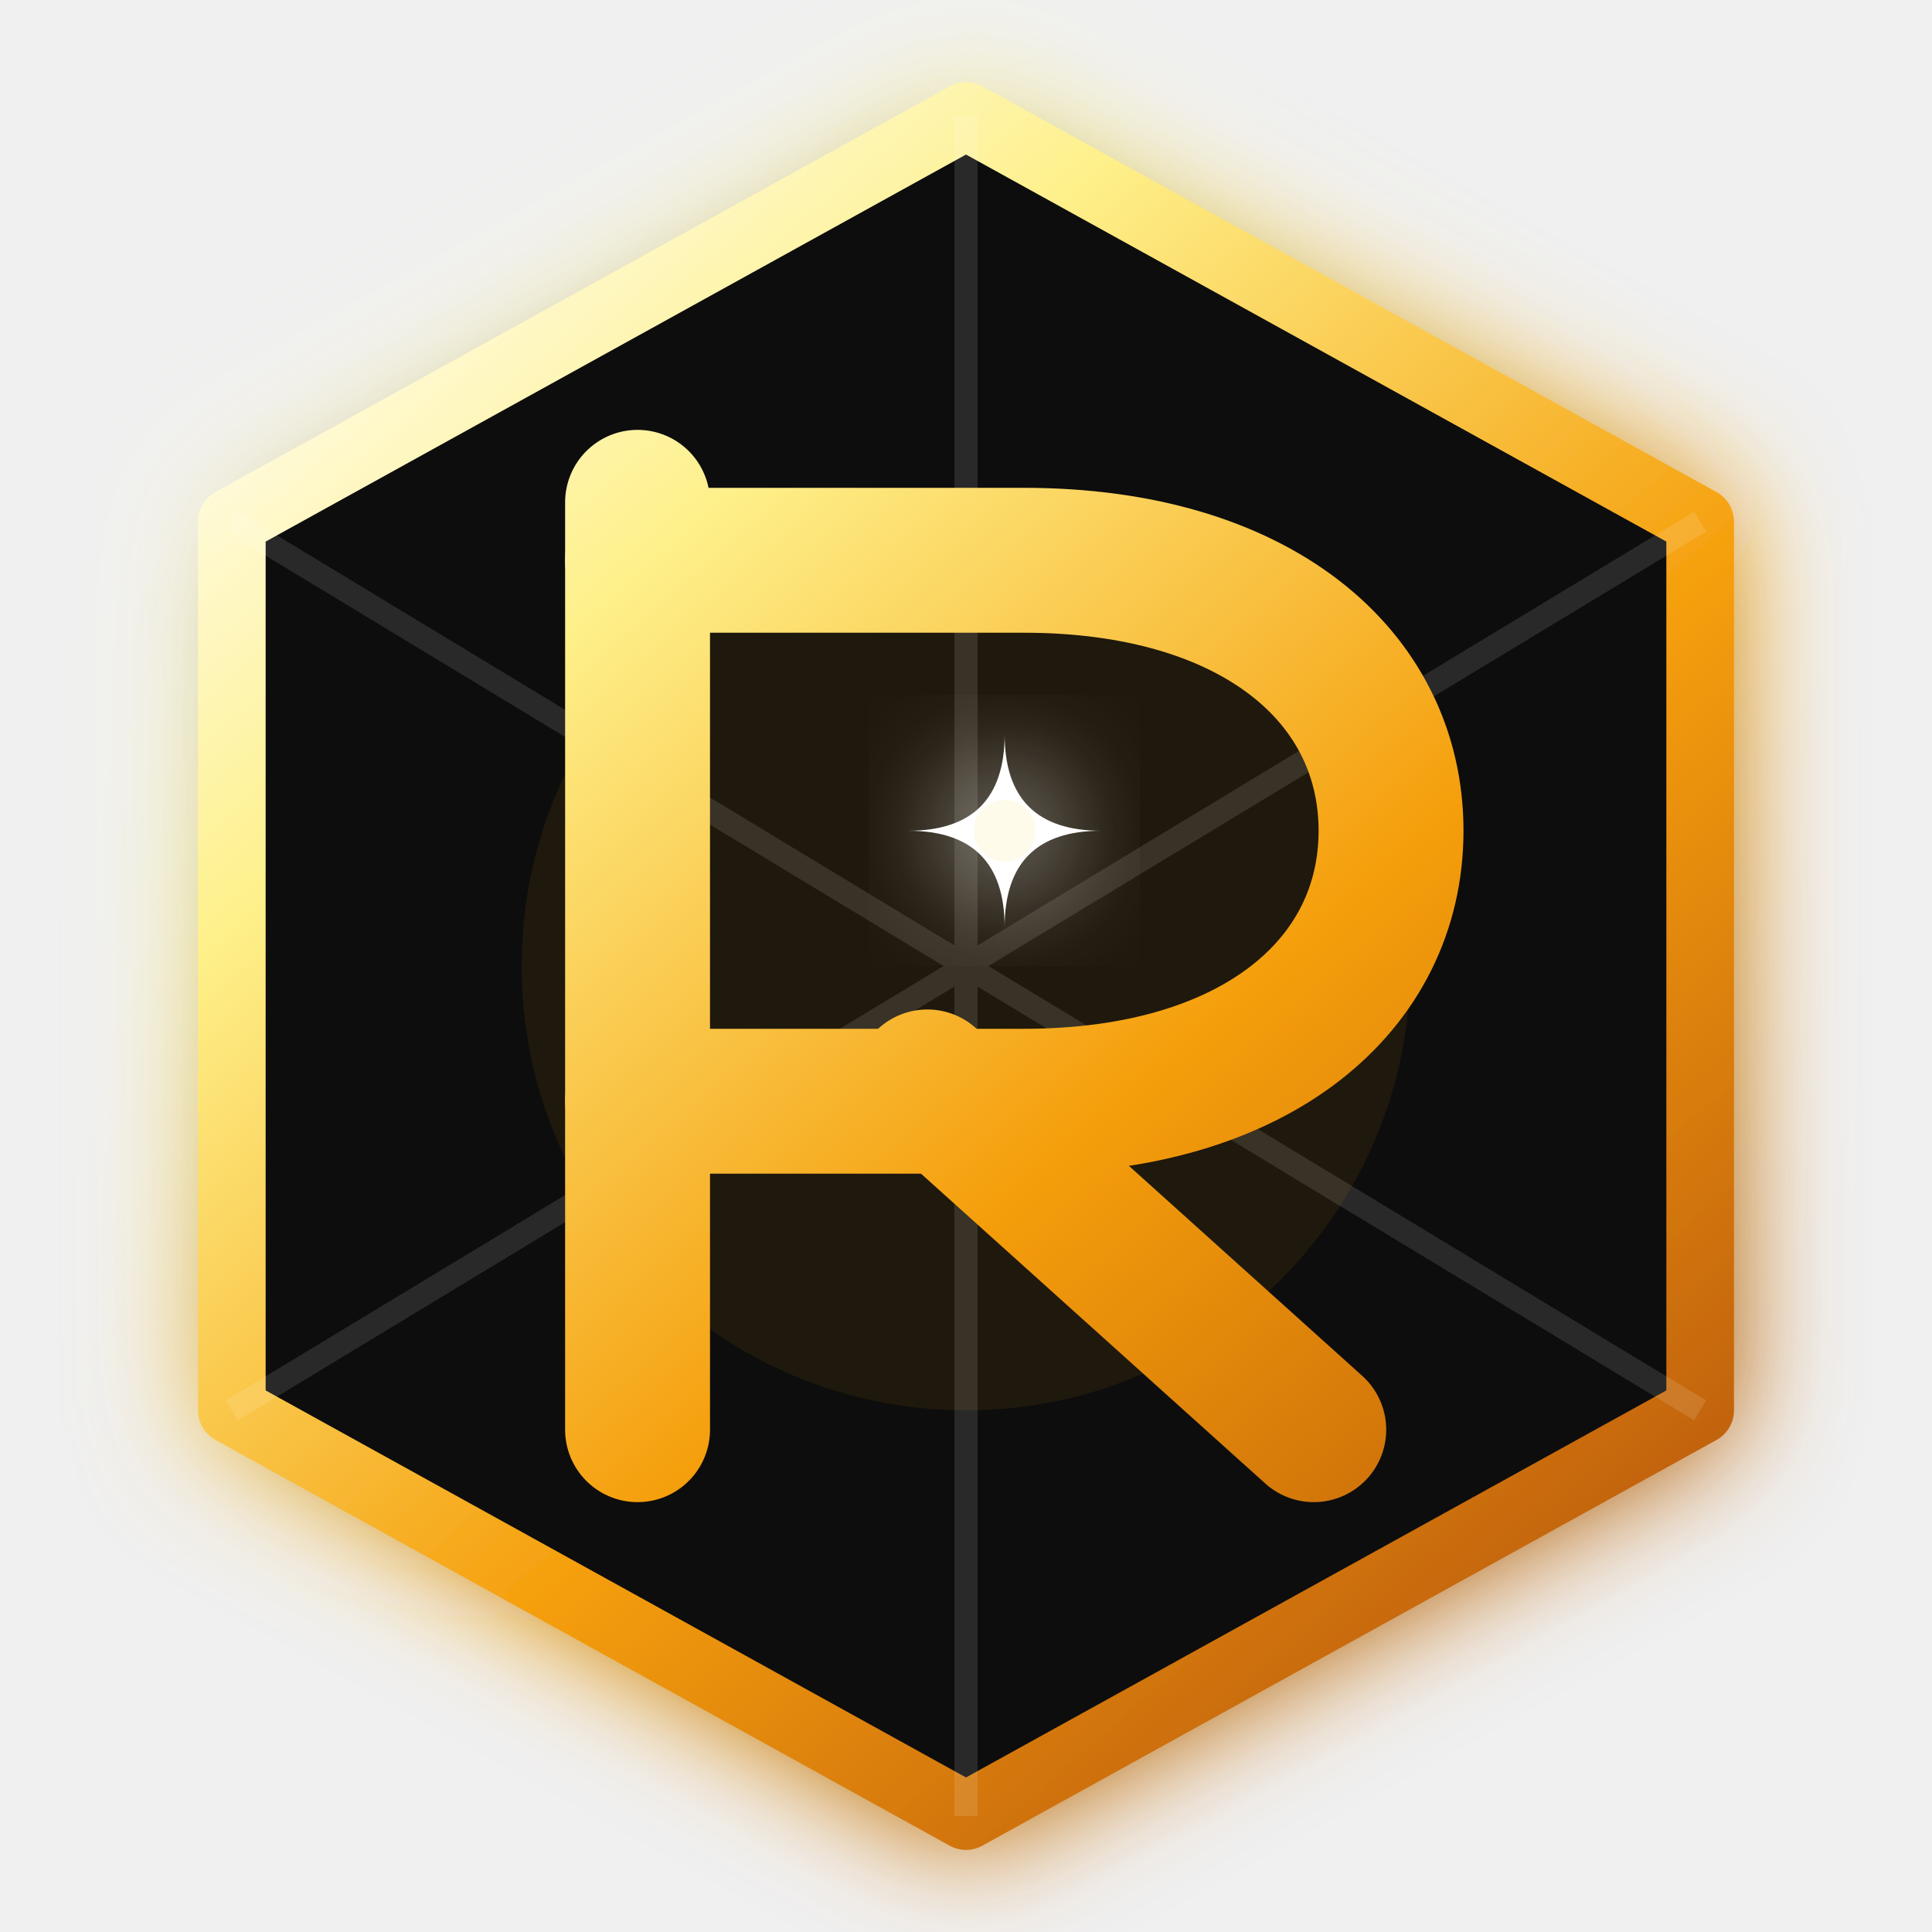
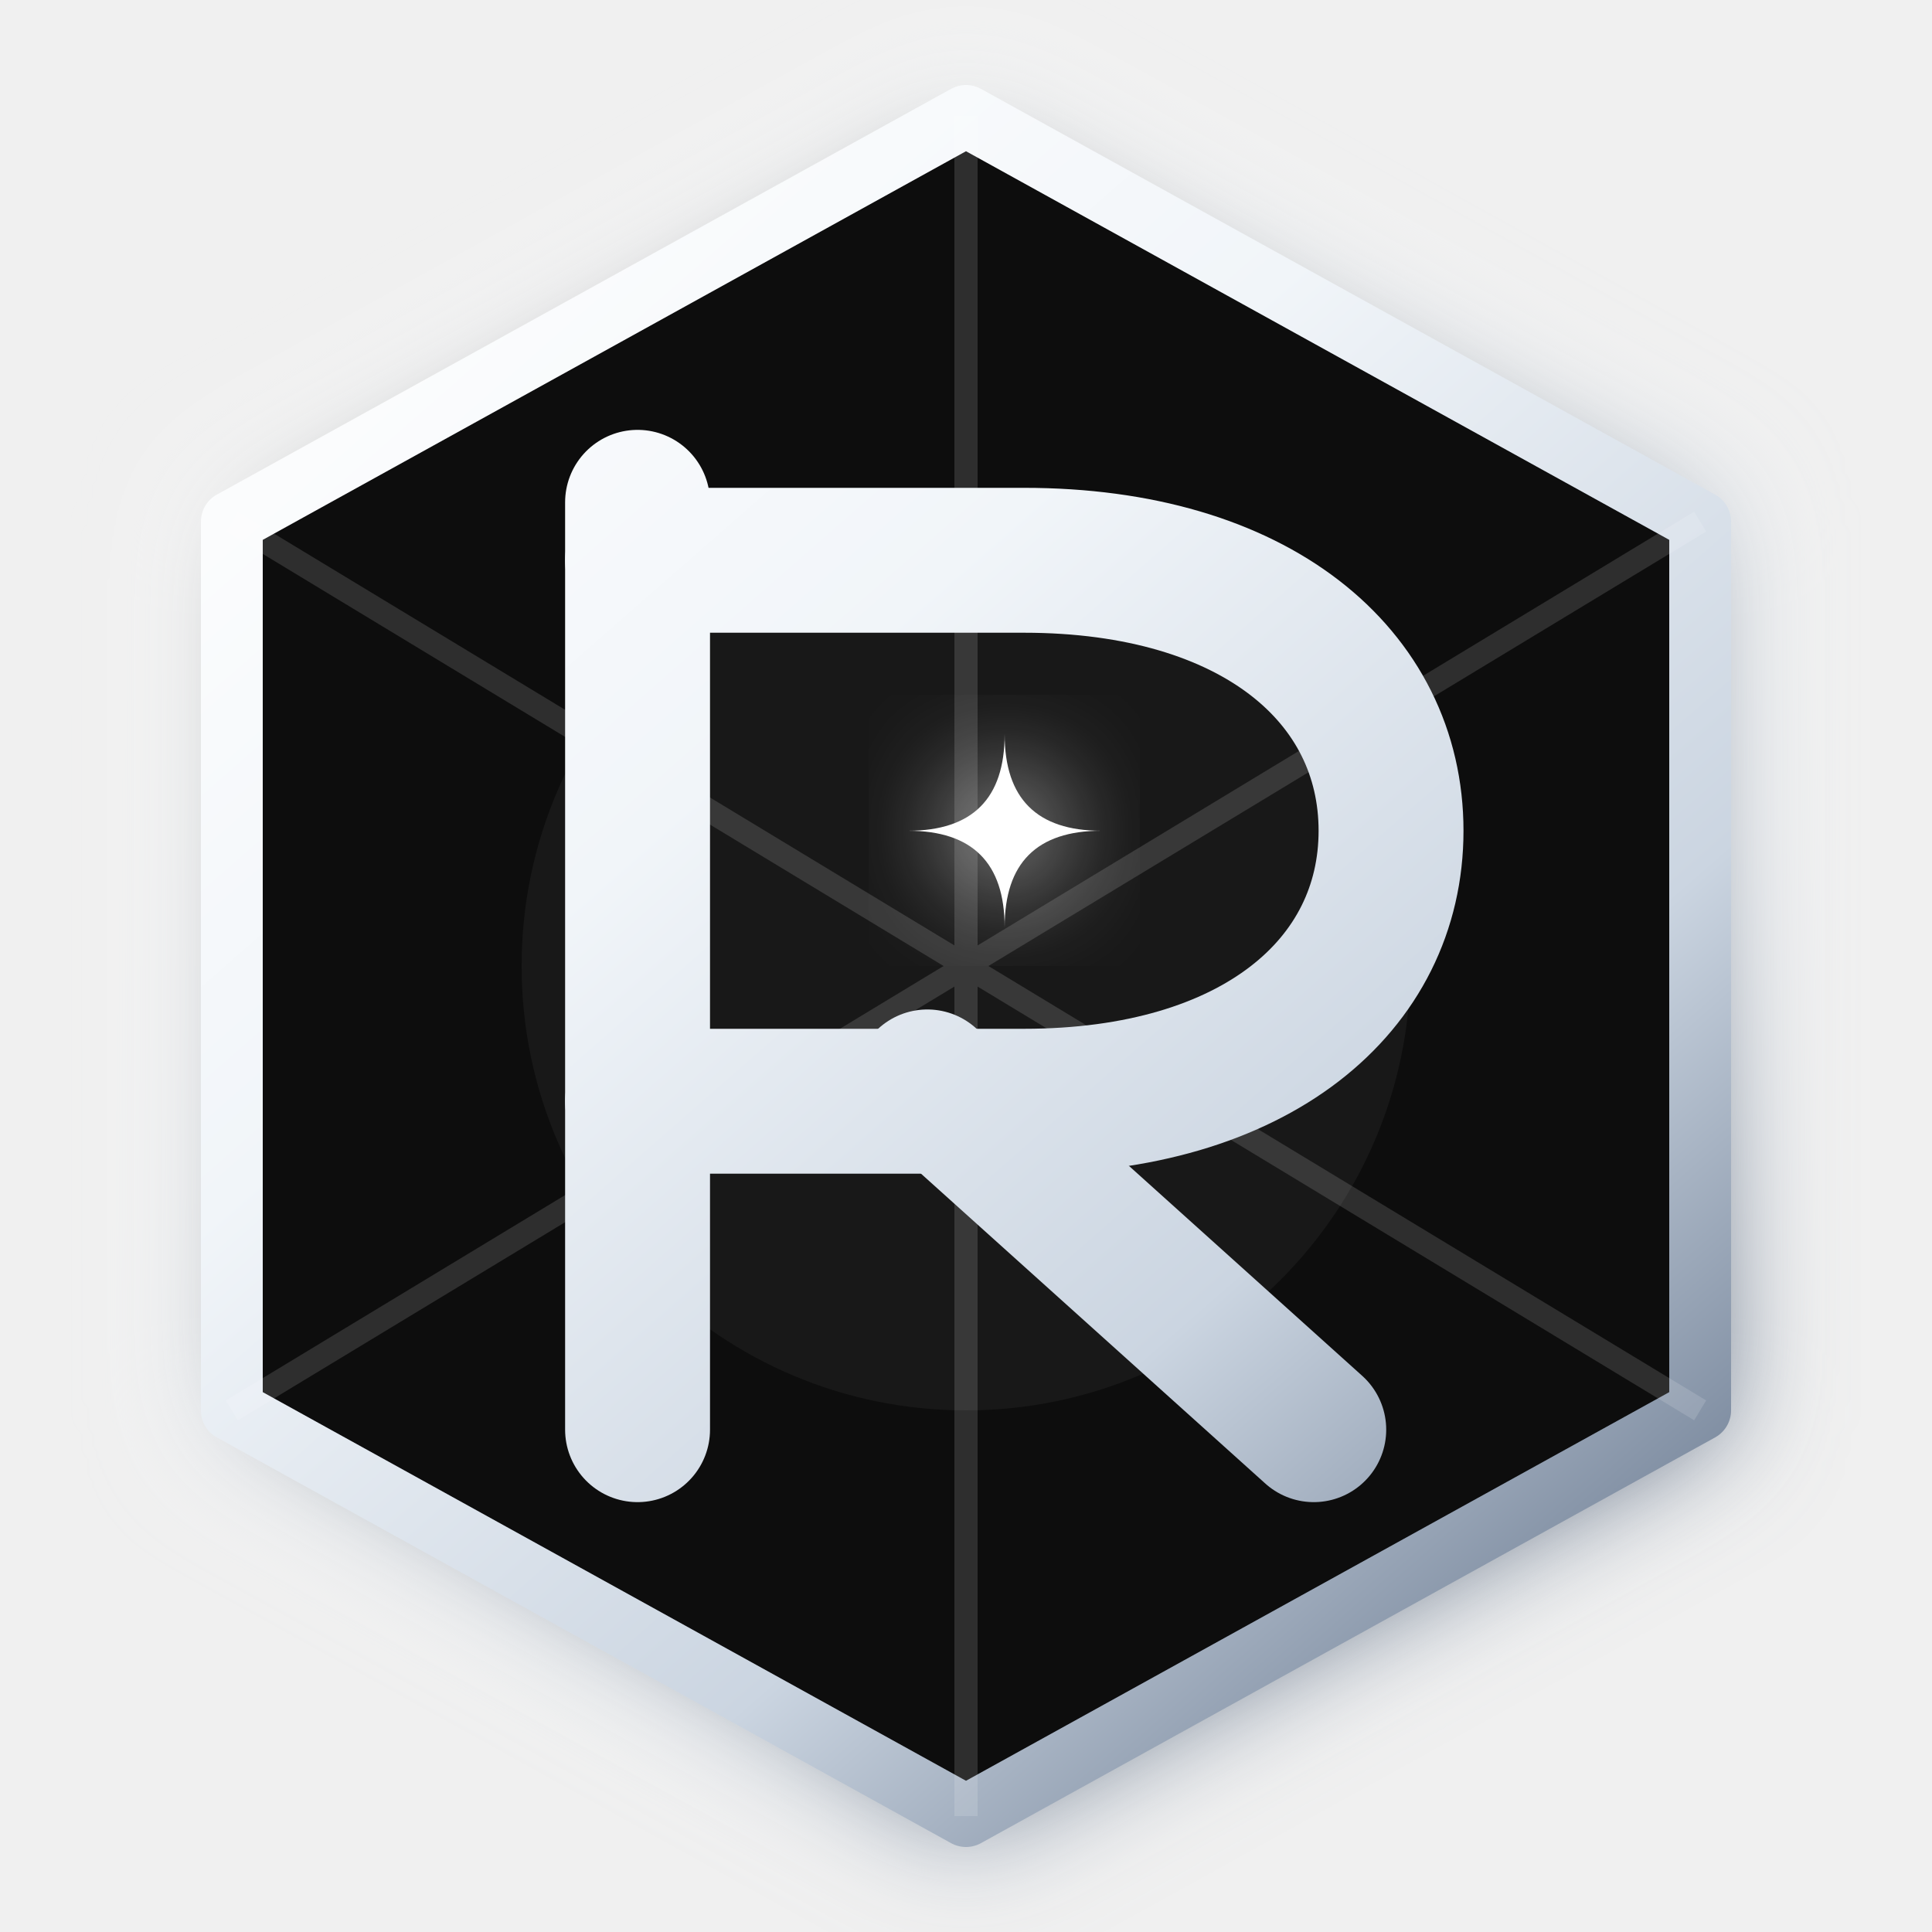
<svg xmlns="http://www.w3.org/2000/svg" width="100" height="100" viewBox="0 0 100 100" fill="none">
  <defs>
-     <linearGradient id="favAmber" x1="15" y1="10" x2="85" y2="90" gradientUnits="userSpaceOnUse">
+     <linearGradient id="favPlatinum" x1="15" y1="10" x2="85" y2="90" gradientUnits="userSpaceOnUse">
      <stop offset="0%" stop-color="#ffffff" />
-       <stop offset="25%" stop-color="#fef08a" />
-       <stop offset="60%" stop-color="#f59e0b" />
-       <stop offset="100%" stop-color="#b45309" />
+       <stop offset="35%" stop-color="#f1f5f9" />
+       <stop offset="70%" stop-color="#cbd5e1" />
+       <stop offset="100%" stop-color="#64748b" />
    </linearGradient>
    <filter id="favGlow" x="-20%" y="-20%" width="140%" height="140%">
-       <feGaussianBlur in="SourceGraphic" stdDeviation="3" result="blur" />
+       <feGaussianBlur in="SourceGraphic" stdDeviation="2.8" result="blur" />
      <feMerge>
        <feMergeNode in="blur" />
        <feMergeNode in="SourceGraphic" />
      </feMerge>
    </filter>
  </defs>
-   <polygon points="50,6 88,27 88,73 50,94 12,73 12,27" fill="#0b0b0f" stroke="url(#favAmber)" stroke-width="3.5" stroke-linejoin="round" filter="url(#favGlow)" />
-   <path d="M50 6 L50 94 M12 27 L88 73 M12 73 L88 27" stroke="rgba(255,255,255,0.12)" stroke-width="1.2" />
-   <circle cx="50" cy="50" r="23" fill="rgba(245,158,11,0.08)" />
-   <path d="M33 26 V74" stroke="url(#favAmber)" stroke-width="7.5" stroke-linecap="round" />
-   <path d="M33 29 H53 C65 29 72 35 72 43 C72 51 65 57 53 57 H33" stroke="url(#favAmber)" stroke-width="7.5" stroke-linecap="round" stroke-linejoin="round" />
-   <path d="M48 56 L68 74" stroke="url(#favAmber)" stroke-width="7.5" stroke-linecap="round" />
+   <polygon points="50,6 88,27 88,73 50,94 12,73 12,27" fill="#09090b" stroke="url(#favPlatinum)" stroke-width="3.2" stroke-linejoin="round" filter="url(#favGlow)" />
+   <path d="M50 6 L50 94 M12 27 L88 73 M12 73 L88 27" stroke="rgba(255,255,255,0.14)" stroke-width="1.2" />
+   <circle cx="50" cy="50" r="23" fill="rgba(255,255,255,0.05)" />
+   <path d="M33 26 V74" stroke="url(#favPlatinum)" stroke-width="7.5" stroke-linecap="round" />
+   <path d="M33 29 H53 C65 29 72 35 72 43 C72 51 65 57 53 57 H33" stroke="url(#favPlatinum)" stroke-width="7.5" stroke-linecap="round" stroke-linejoin="round" />
+   <path d="M48 56 L68 74" stroke="url(#favPlatinum)" stroke-width="7.5" stroke-linecap="round" />
  <path d="M52 38 Q52 43 57 43 Q52 43 52 48 Q52 43 47 43 Q52 43 52 38 Z" fill="#ffffff" filter="url(#favGlow)" />
-   <circle cx="52" cy="43" r="1.6" fill="#fffbeb" />
+   <circle cx="52" cy="43" r="1.6" fill="#ffffff" />
</svg>
